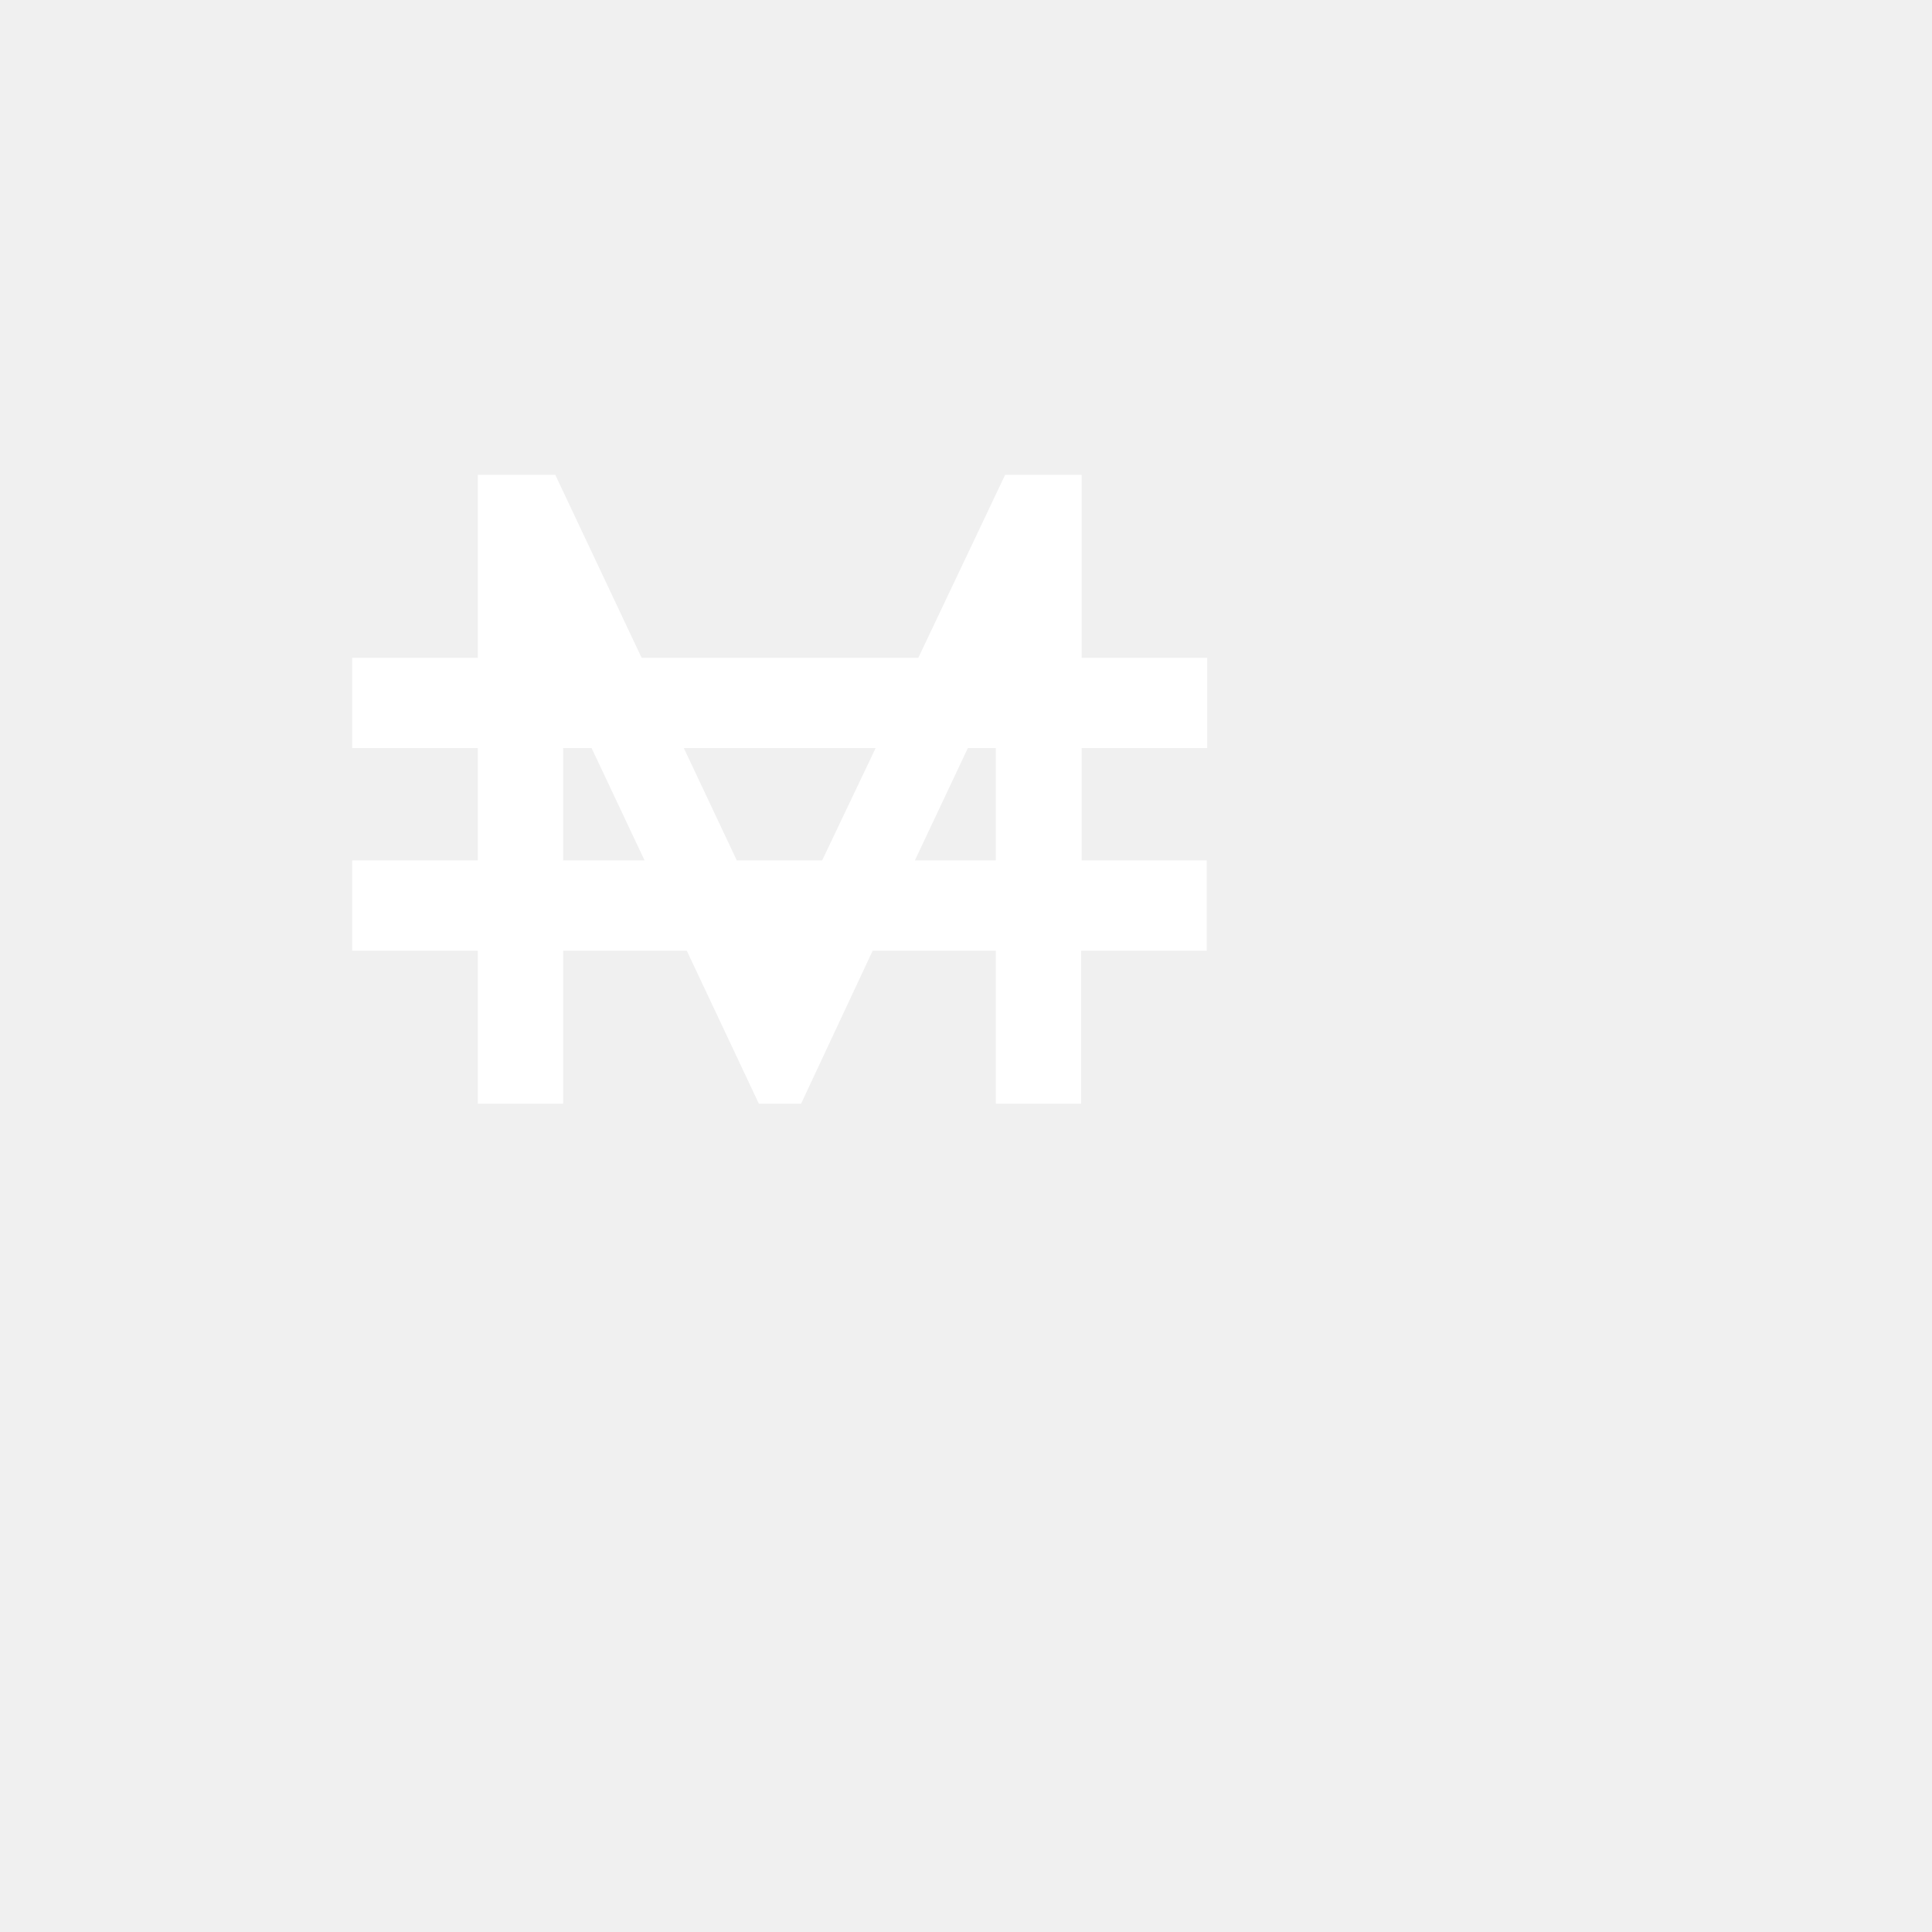
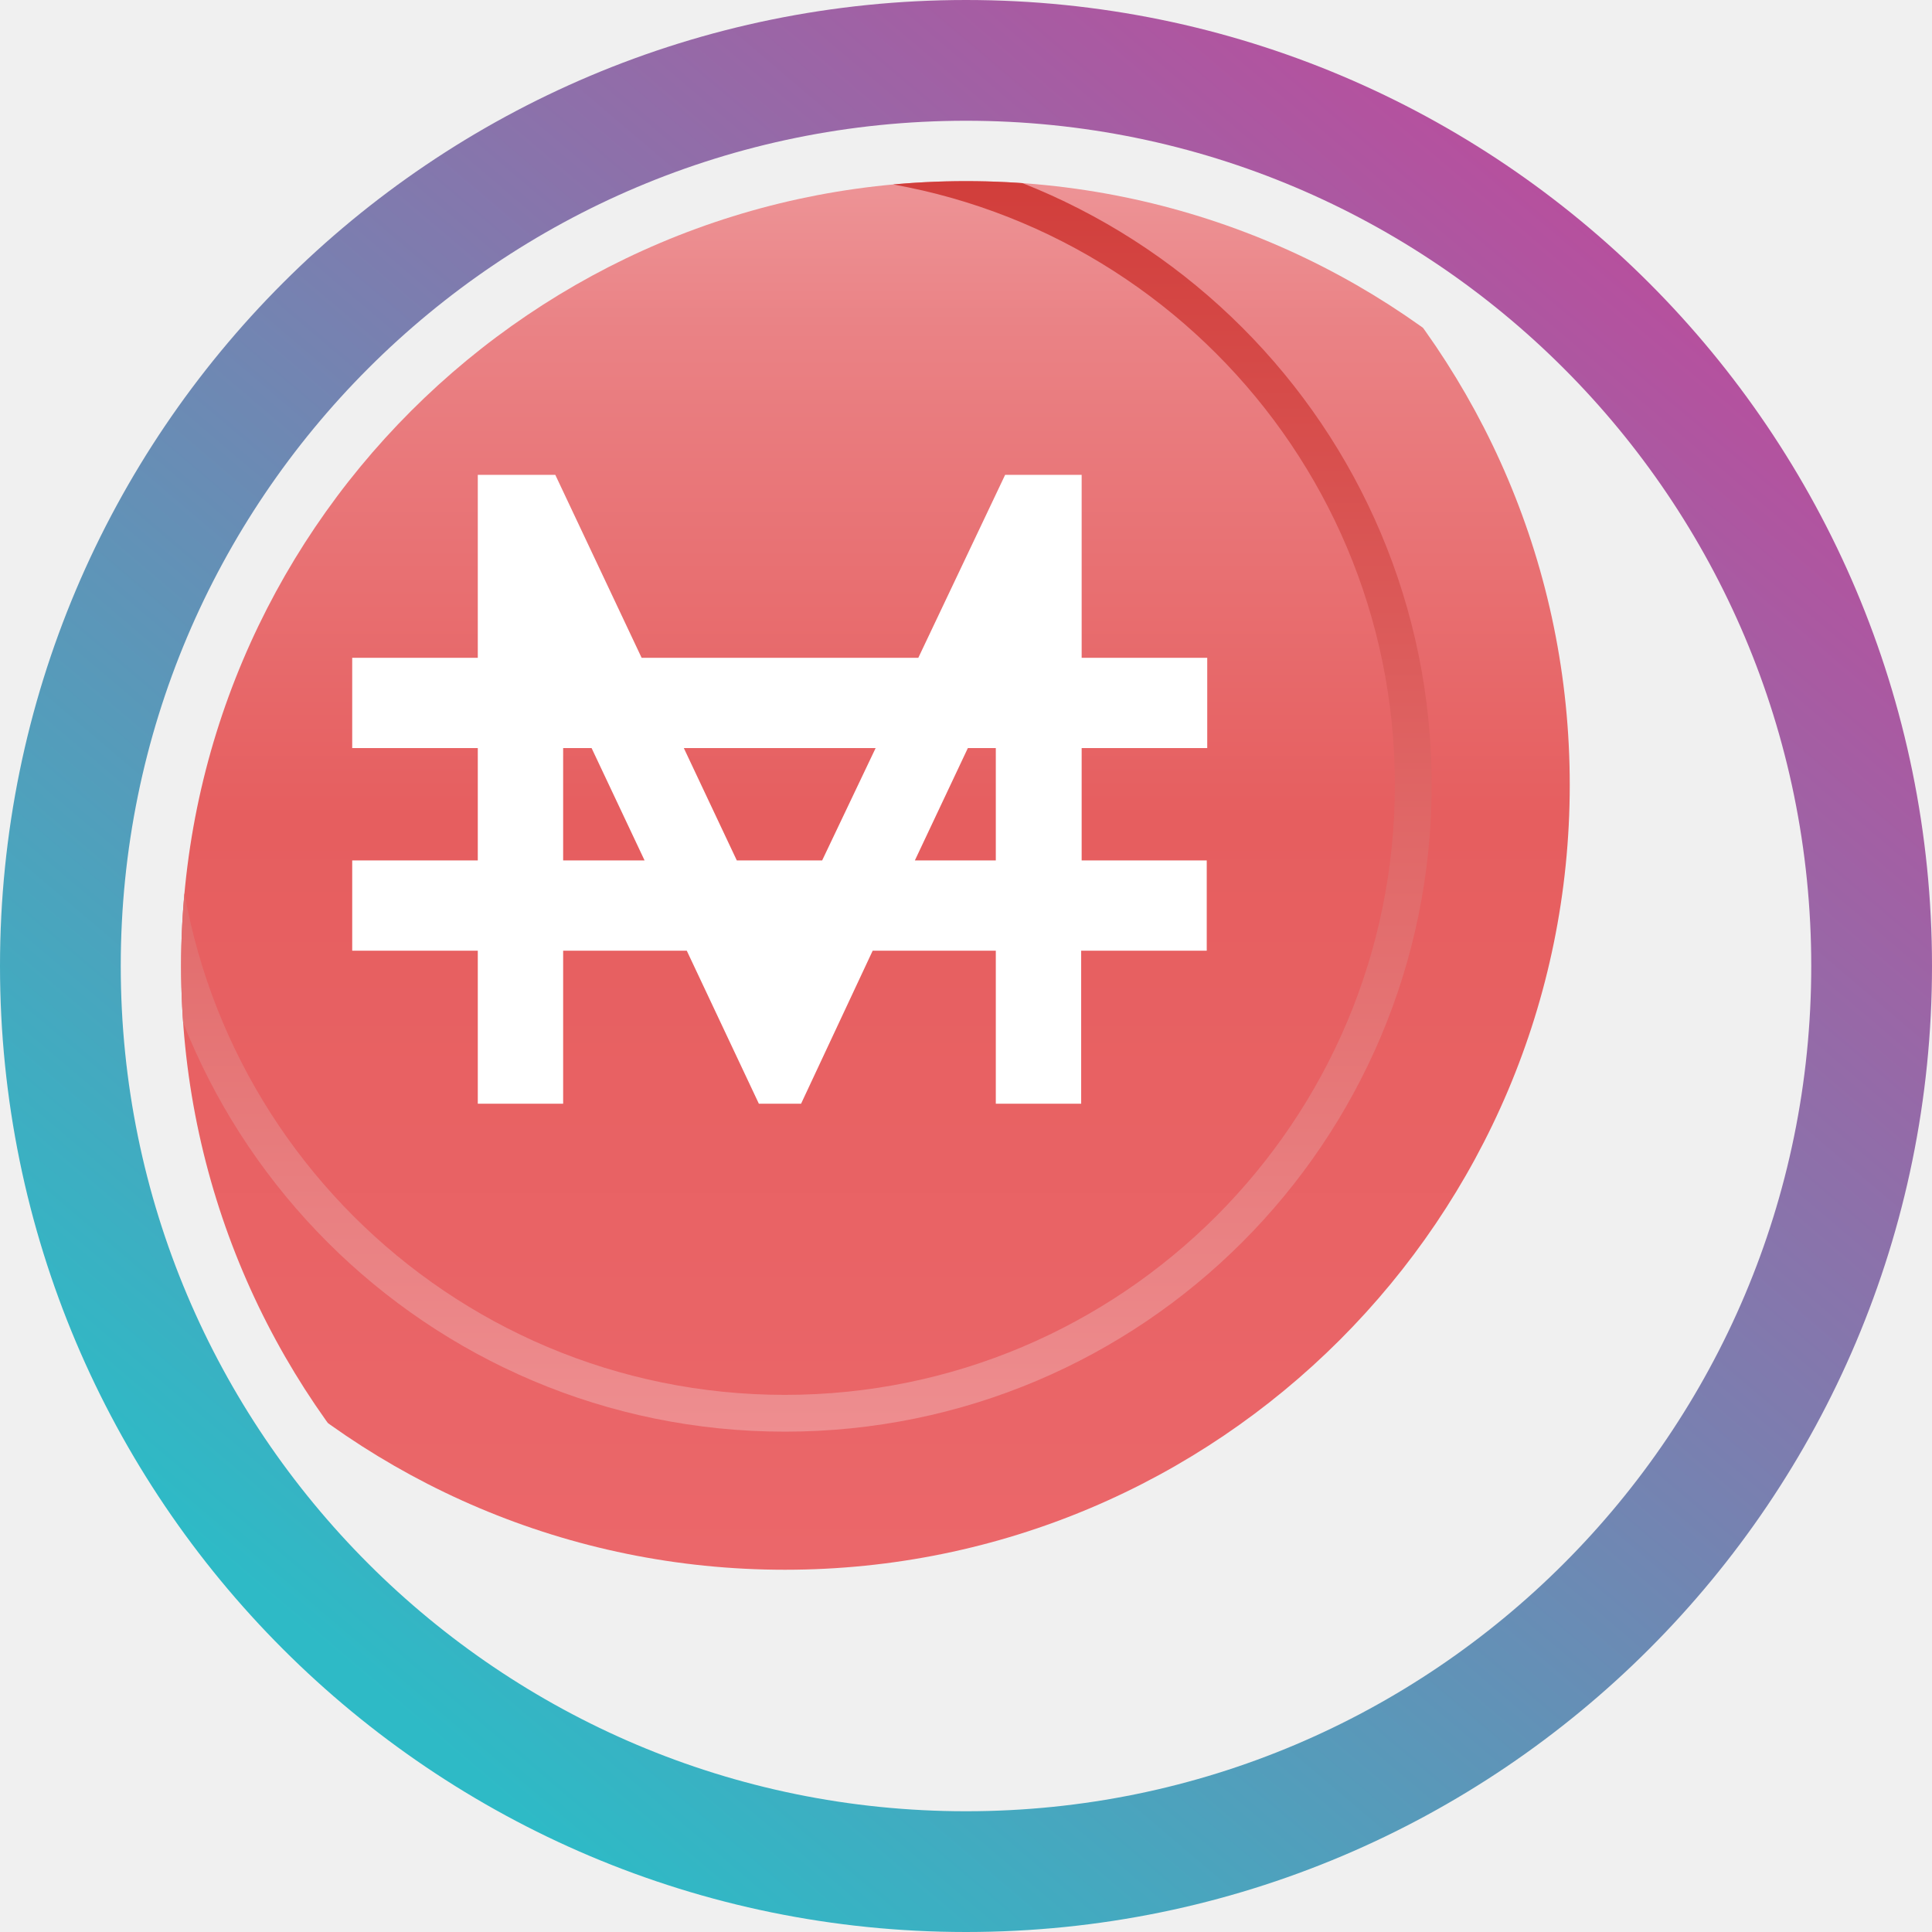
<svg xmlns="http://www.w3.org/2000/svg" width="32" height="32" fill="none" viewBox="0 0 32 32">
-   <circle cx="16" cy="16" r="15" stroke="url(#mai(mimatic)__paint0_linear_40_91)" stroke-width="2" />
-   <g clip-path="url(#mai(mimatic)__circleClip)">
+   <circle cx="16" cy="16" r="15" stroke="url(#maimimatic__paint0_linear_40_91)" stroke-width="2" />
+   <g clip-path="url(#maimimatic__circleClip)">
    <g style="transform:scale(.8125);transform-origin:50% 50%">
-       <g clip-path="url(#mai(mimatic)__mai(mimatic)__clip0_298_258)">
-         <path fill="url(#mai(mimatic)__mai(mimatic)__paint0_linear_298_258)" d="M16 32c8.837 0 16-7.163 16-16S24.837 0 16 0 0 7.163 0 16s7.163 16 16 16" />
-         <path stroke="url(#mai(mimatic)__mai(mimatic)__paint1_linear_298_258)" stroke-miterlimit="5.12" stroke-width=".75" d="M16 28.81c7.075 0 12.81-5.735 12.81-12.81S23.075 3.19 16 3.19 3.19 8.925 3.19 16 8.925 28.81 16 28.81Z" />
+       <g clip-path="url(#maimimatic__clip0_298_258)">
+         <path fill="url(#maimimatic__paint0_linear_298_258)" d="M16 32c8.837 0 16-7.163 16-16S24.837 0 16 0 0 7.163 0 16s7.163 16 16 16" />
+         <path stroke="url(#maimimatic__paint1_linear_298_258)" stroke-miterlimit="5.12" stroke-width=".75" d="M16 28.81c7.075 0 12.81-5.735 12.81-12.81S23.075 3.19 16 3.19 3.19 8.925 3.19 16 8.925 28.81 16 28.81Z" />
        <path fill="#fff" d="M24.61 17.54h-2.56v-2.29h2.56v-1.84h-2.56V9.68h-1.56l-1.77 3.73h-5.64l-1.76-3.73H9.74v3.73H7.18v1.84h2.56v2.29H7.18v1.84h2.56v3.12h1.74v-3.12H14l1.47 3.12h.86l1.46-3.12h2.51v3.12h1.74v-3.12h2.56v-1.84zm-6.76-2.29-1.09 2.29h-1.74l-1.08-2.29zm-6.37 2.29v-2.29h.58l1.08 2.29zm7.17 0 1.08-2.29h.57v2.29z" />
      </g>
+       <defs>
+         <linearGradient id="maimimatic__paint0_linear_298_258" x1="16.002" x2="16.002" y1=".004" y2="32.004" gradientUnits="userSpaceOnUse">
+           <stop stop-color="#F1A9AB" />
+           <stop offset=".21" stop-color="#EA8285" />
+           <stop offset=".52" stop-color="#E65E5F" />
+           <stop offset="1" stop-color="#EB676A" />
+         </linearGradient>
+         <linearGradient id="maimimatic__paint1_linear_298_258" x1="16.002" x2="16.002" y1="2.756" y2="29.239" gradientUnits="userSpaceOnUse">
+           <stop stop-color="#D03B38" />
+           <stop offset="1" stop-color="#EE8E90" />
+         </linearGradient>
+         <clipPath id="maimimatic__clip0_298_258">
+           <path fill="#fff" d="M0 0h32v32H0z" />
+         </clipPath>
+       </defs>
    </g>
  </g>
  <defs>
-     <linearGradient id="mai(mimatic)__paint0_linear_40_91" x1="26.976" x2="6.592" y1="4.32" y2="28.352" gradientUnits="userSpaceOnUse">
+     <linearGradient id="maimimatic__paint0_linear_40_91" x1="26.976" x2="6.592" y1="4.32" y2="28.352" gradientUnits="userSpaceOnUse">
      <stop stop-color="#B6509E" />
      <stop offset="1" stop-color="#2EBAC6" />
    </linearGradient>
-     <clipPath id="mai(mimatic)__circleClip">
+     <clipPath id="maimimatic__circleClip">
      <circle cx="16" cy="16" r="13" />
    </clipPath>
  </defs>
</svg>
